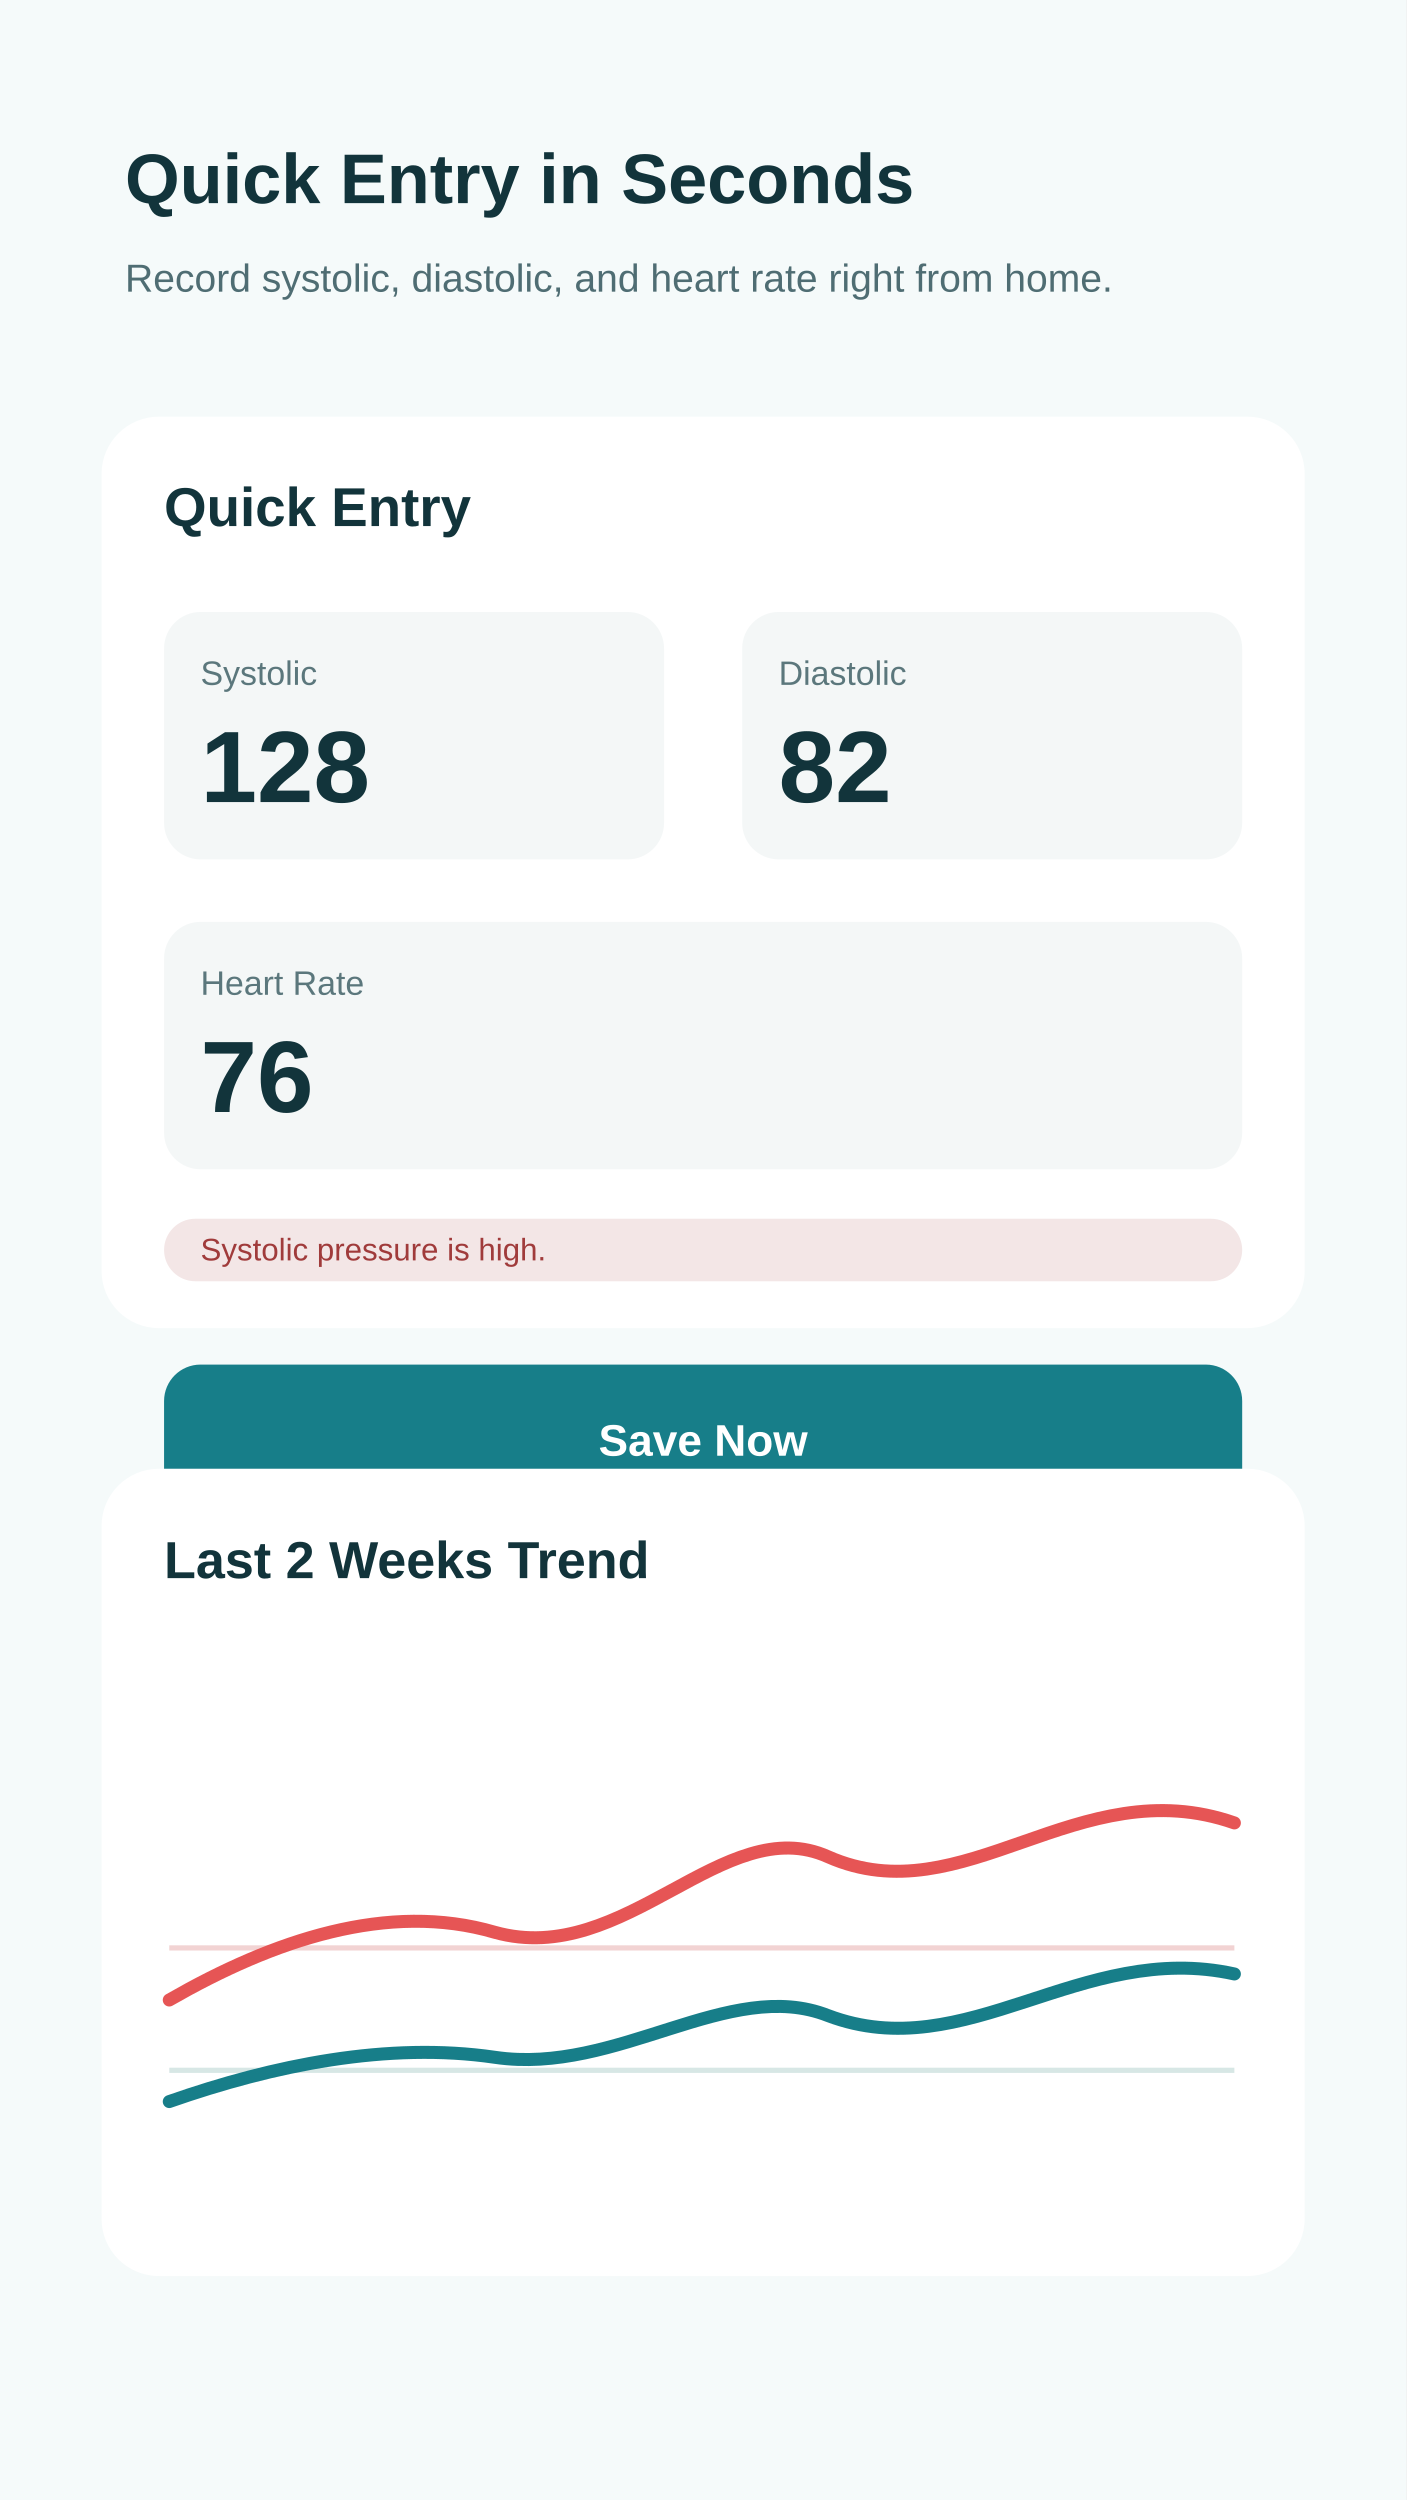
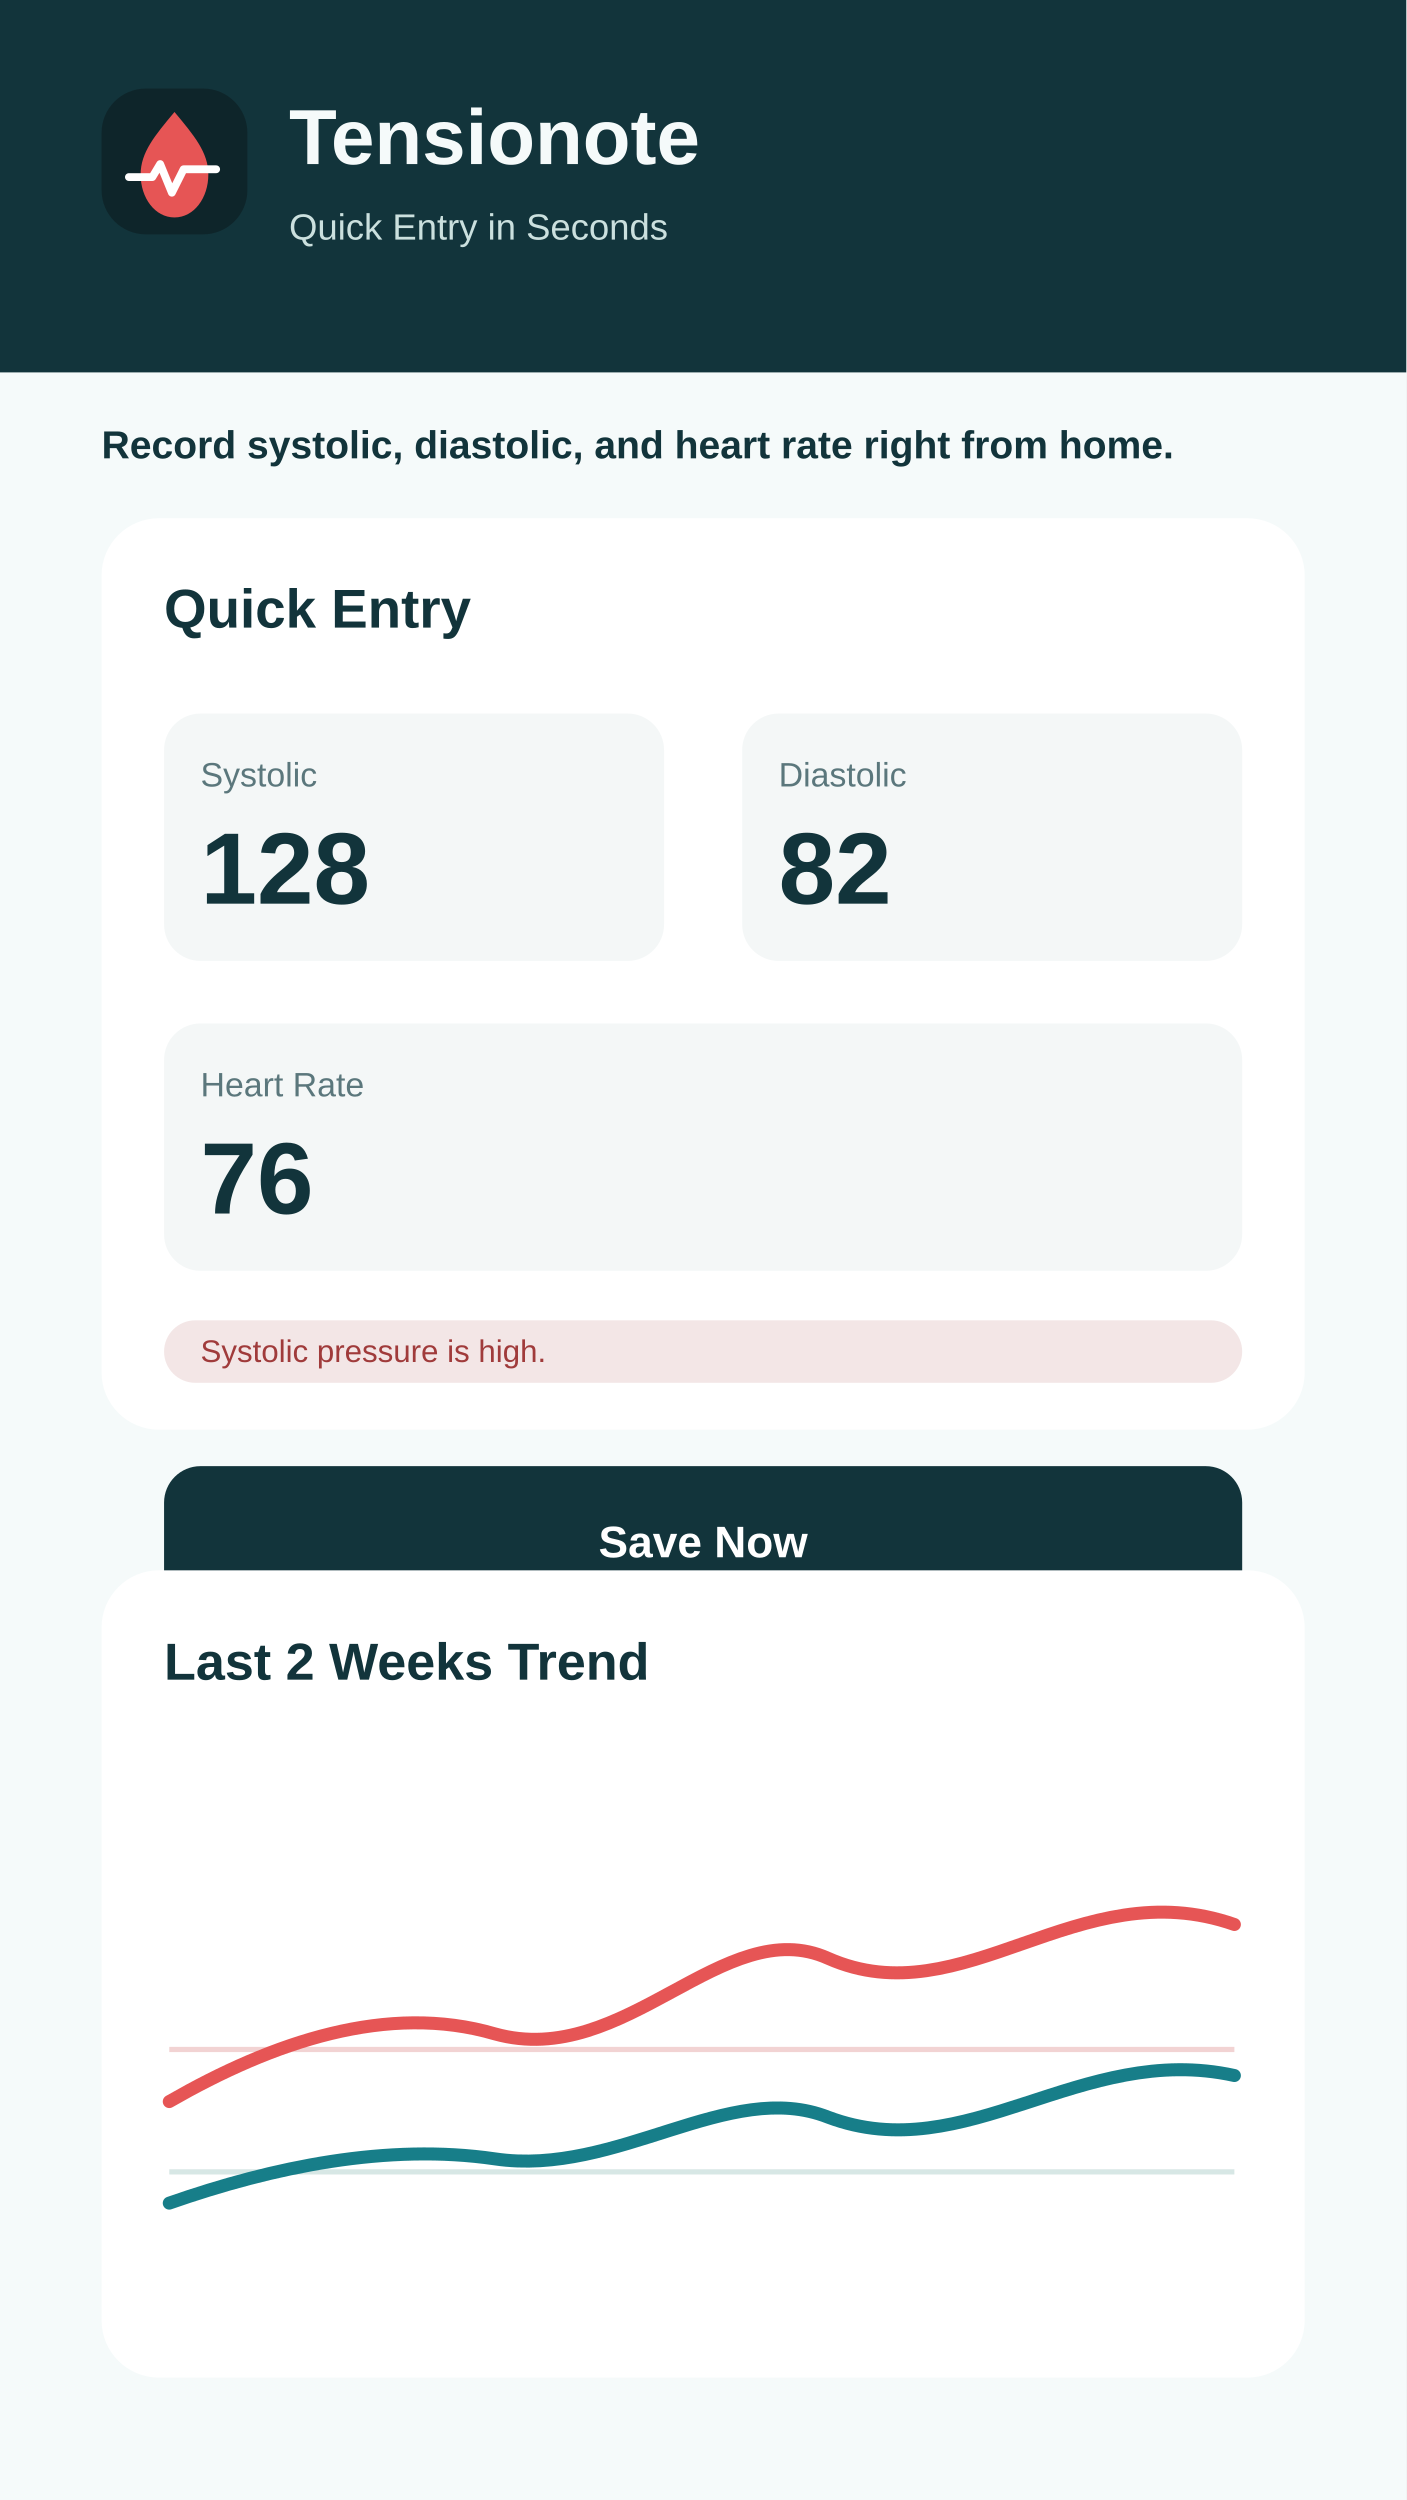
<svg xmlns="http://www.w3.org/2000/svg" width="1080" height="1920" viewBox="0 0 1080 1920" fill="none">
  <rect width="1080" height="1920" fill="#F5FAFA" />
-   <text x="96" y="156" font-family="Segoe UI, Arial, sans-serif" font-size="54" font-weight="700" fill="#12343B">Quick Entry in Seconds</text>
-   <text x="96" y="224" font-family="Segoe UI, Arial, sans-serif" font-size="30" fill="#4F6D73">Record systolic, diastolic, and heart rate right from home.</text>
-   <rect x="78" y="320" width="924" height="700" rx="44" fill="white" />
-   <text x="126" y="404" font-family="Segoe UI, Arial, sans-serif" font-size="42" font-weight="700" fill="#12343B">Quick Entry</text>
-   <rect x="126" y="470" width="384" height="190" rx="28" fill="#F4F7F7" />
-   <rect x="570" y="470" width="384" height="190" rx="28" fill="#F4F7F7" />
-   <rect x="126" y="708" width="828" height="190" rx="28" fill="#F4F7F7" />
-   <text x="154" y="526" font-family="Segoe UI, Arial, sans-serif" font-size="26" fill="#5B777C">Systolic</text>
-   <text x="598" y="526" font-family="Segoe UI, Arial, sans-serif" font-size="26" fill="#5B777C">Diastolic</text>
-   <text x="154" y="764" font-family="Segoe UI, Arial, sans-serif" font-size="26" fill="#5B777C">Heart Rate</text>
-   <text x="154" y="616" font-family="Segoe UI, Arial, sans-serif" font-size="78" font-weight="700" fill="#12343B">128</text>
-   <text x="598" y="616" font-family="Segoe UI, Arial, sans-serif" font-size="78" font-weight="700" fill="#12343B">82</text>
-   <text x="154" y="854" font-family="Segoe UI, Arial, sans-serif" font-size="78" font-weight="700" fill="#12343B">76</text>
-   <rect x="126" y="936" width="828" height="48" rx="24" fill="#F3E6E6" />
-   <text x="154" y="968" font-family="Segoe UI, Arial, sans-serif" font-size="24" fill="#A03B3B">Systolic pressure is high.</text>
-   <rect x="126" y="1048" width="828" height="112" rx="28" fill="#177E89" />
-   <text x="540" y="1118" text-anchor="middle" font-family="Segoe UI, Arial, sans-serif" font-size="34" font-weight="700" fill="white">Save Now</text>
-   <rect x="78" y="1128" width="924" height="620" rx="44" fill="white" />
-   <text x="126" y="1212" font-family="Segoe UI, Arial, sans-serif" font-size="40" font-weight="700" fill="#12343B">Last 2 Weeks Trend</text>
-   <path d="M130 1590H948" stroke="#D7E7E5" stroke-width="4" />
-   <path d="M130 1496H948" stroke="#F2D3D3" stroke-width="4" />
-   <path d="M130 1536C210 1490 298 1460 380 1484C480 1512 556 1390 636 1426C740 1472 828 1358 948 1400" stroke="#E65555" stroke-width="10" stroke-linecap="round" />
-   <path d="M130 1614C210 1586 298 1568 380 1580C474 1594 560 1518 636 1548C742 1588 830 1490 948 1516" stroke="#177E89" stroke-width="10" stroke-linecap="round" />
+   <rect width="1080" height="286" fill="#12343B" />
+   <g transform="translate(78 68)">
+     <rect width="112" height="112" rx="34" fill="#0E252A" />
+     <path d="M56 18C41 36 30 49 30 66C30 84 41 99 56 99C71 99 82 84 82 66C82 49 71 36 56 18Z" fill="#E65555" />
+     <path d="M21 68H39L45 58L54 80L63 62H88" stroke="#FFFFFF" stroke-width="6" stroke-linecap="round" stroke-linejoin="round" />
+   </g>
+   <text x="222" y="126" font-family="Segoe UI, Arial, sans-serif" font-size="60" font-weight="800" fill="#F5FAFA">Tensionote</text>
+   <text x="222" y="184" font-family="Segoe UI, Arial, sans-serif" font-size="28" fill="#CBE0DE">Quick Entry in Seconds</text>
+   <text x="78" y="352" font-family="Segoe UI, Arial, sans-serif" font-size="30" font-weight="700" fill="#12343B">Record systolic, diastolic, and heart rate right from home.</text>
+   <rect x="78" y="398" width="924" height="700" rx="44" fill="white" />
+   <text x="126" y="482" font-family="Segoe UI, Arial, sans-serif" font-size="42" font-weight="700" fill="#12343B">Quick Entry</text>
+   <rect x="126" y="548" width="384" height="190" rx="28" fill="#F4F7F7" />
+   <rect x="570" y="548" width="384" height="190" rx="28" fill="#F4F7F7" />
+   <rect x="126" y="786" width="828" height="190" rx="28" fill="#F4F7F7" />
+   <text x="154" y="604" font-family="Segoe UI, Arial, sans-serif" font-size="26" fill="#5B777C">Systolic</text>
+   <text x="598" y="604" font-family="Segoe UI, Arial, sans-serif" font-size="26" fill="#5B777C">Diastolic</text>
+   <text x="154" y="842" font-family="Segoe UI, Arial, sans-serif" font-size="26" fill="#5B777C">Heart Rate</text>
+   <text x="154" y="694" font-family="Segoe UI, Arial, sans-serif" font-size="78" font-weight="700" fill="#12343B">128</text>
+   <text x="598" y="694" font-family="Segoe UI, Arial, sans-serif" font-size="78" font-weight="700" fill="#12343B">82</text>
+   <text x="154" y="932" font-family="Segoe UI, Arial, sans-serif" font-size="78" font-weight="700" fill="#12343B">76</text>
+   <rect x="126" y="1014" width="828" height="48" rx="24" fill="#F3E6E6" />
+   <text x="154" y="1046" font-family="Segoe UI, Arial, sans-serif" font-size="24" fill="#A03B3B">Systolic pressure is high.</text>
+   <rect x="126" y="1126" width="828" height="112" rx="28" fill="#12343B" />
+   <text x="540" y="1196" text-anchor="middle" font-family="Segoe UI, Arial, sans-serif" font-size="34" font-weight="700" fill="white">Save Now</text>
+   <rect x="78" y="1206" width="924" height="620" rx="44" fill="white" />
+   <text x="126" y="1290" font-family="Segoe UI, Arial, sans-serif" font-size="40" font-weight="700" fill="#12343B">Last 2 Weeks Trend</text>
+   <path d="M130 1668H948" stroke="#D7E7E5" stroke-width="4" />
+   <path d="M130 1574H948" stroke="#F2D3D3" stroke-width="4" />
+   <path d="M130 1614C210 1568 298 1538 380 1562C480 1590 556 1468 636 1504C740 1550 828 1436 948 1478" stroke="#E65555" stroke-width="10" stroke-linecap="round" />
+   <path d="M130 1692C210 1664 298 1646 380 1658C474 1672 560 1596 636 1626C742 1666 830 1568 948 1594" stroke="#177E89" stroke-width="10" stroke-linecap="round" />
</svg>
